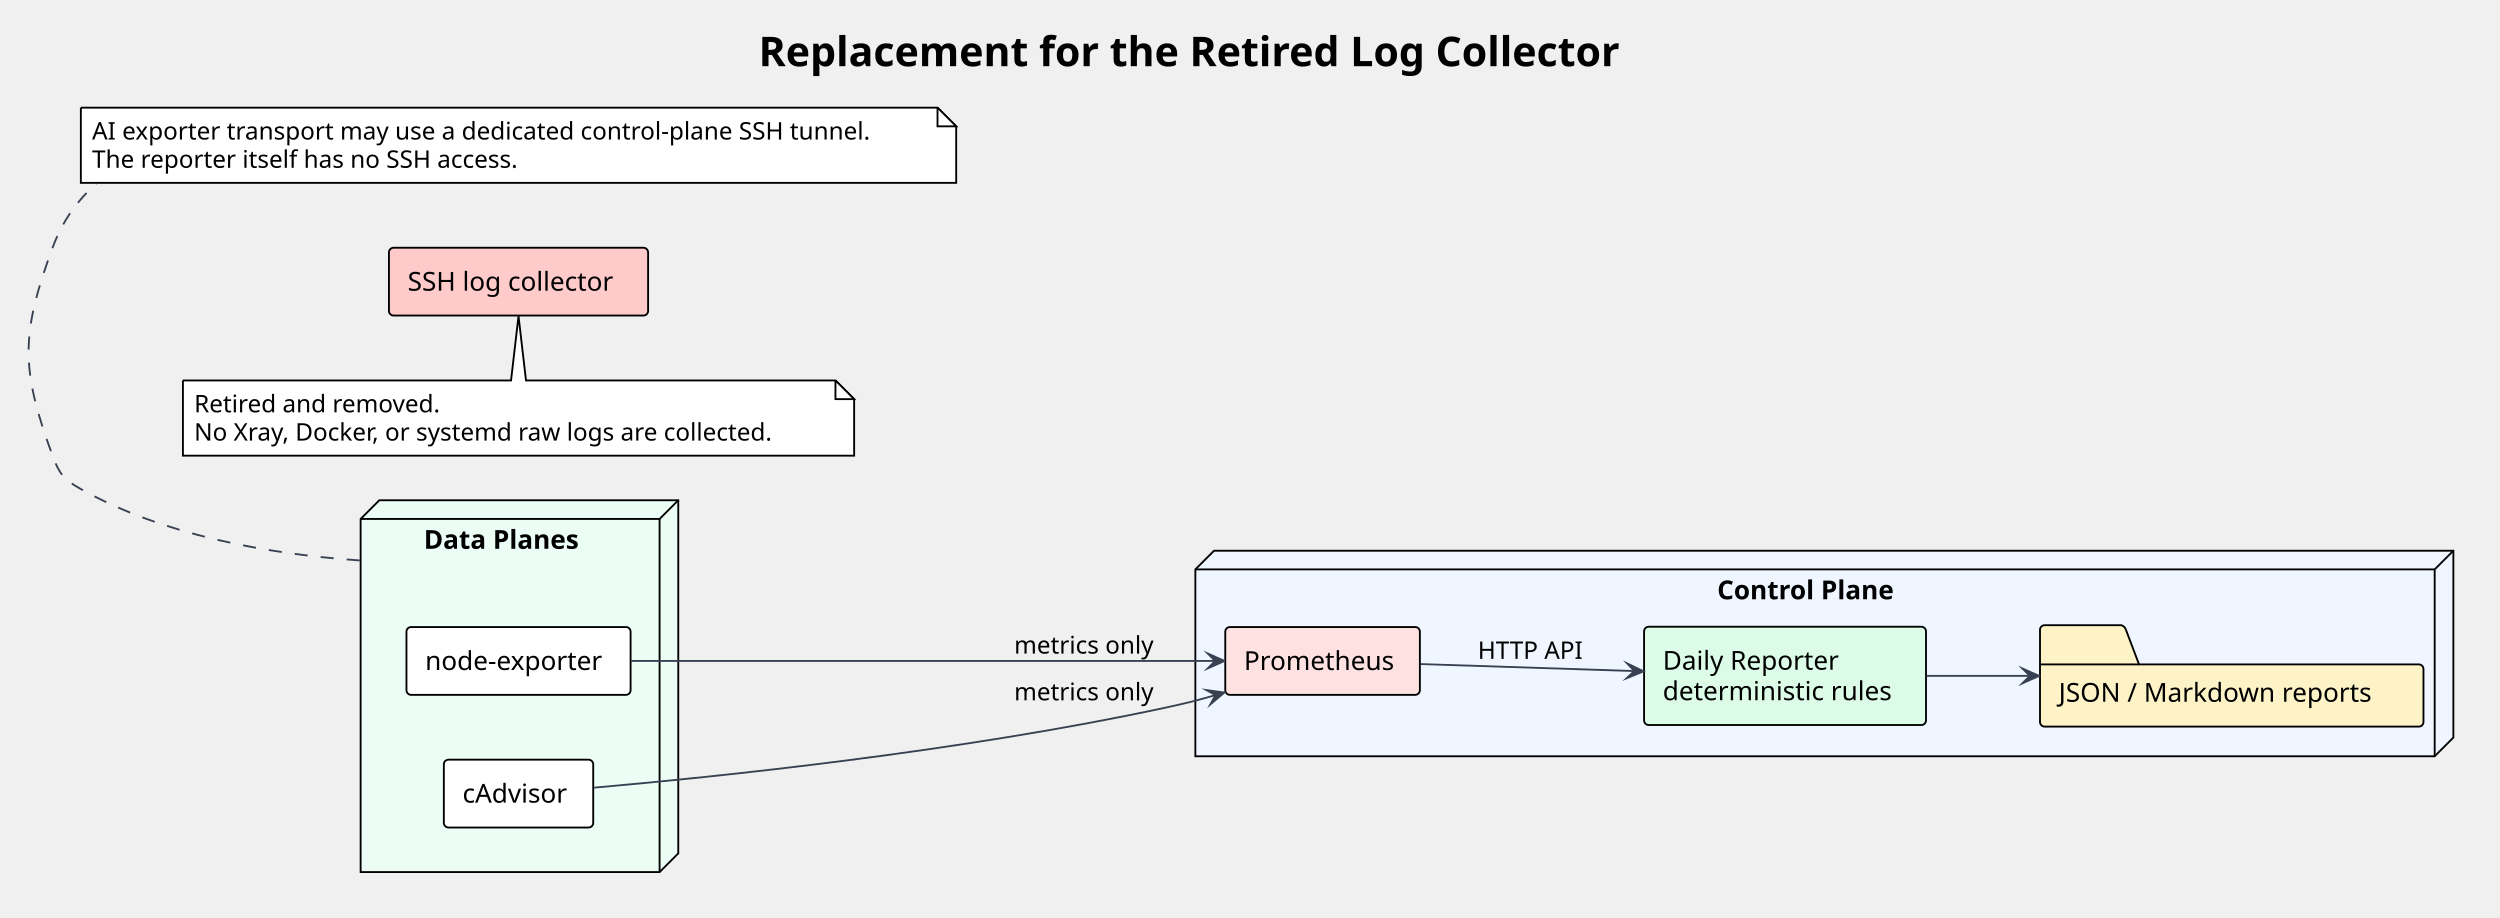
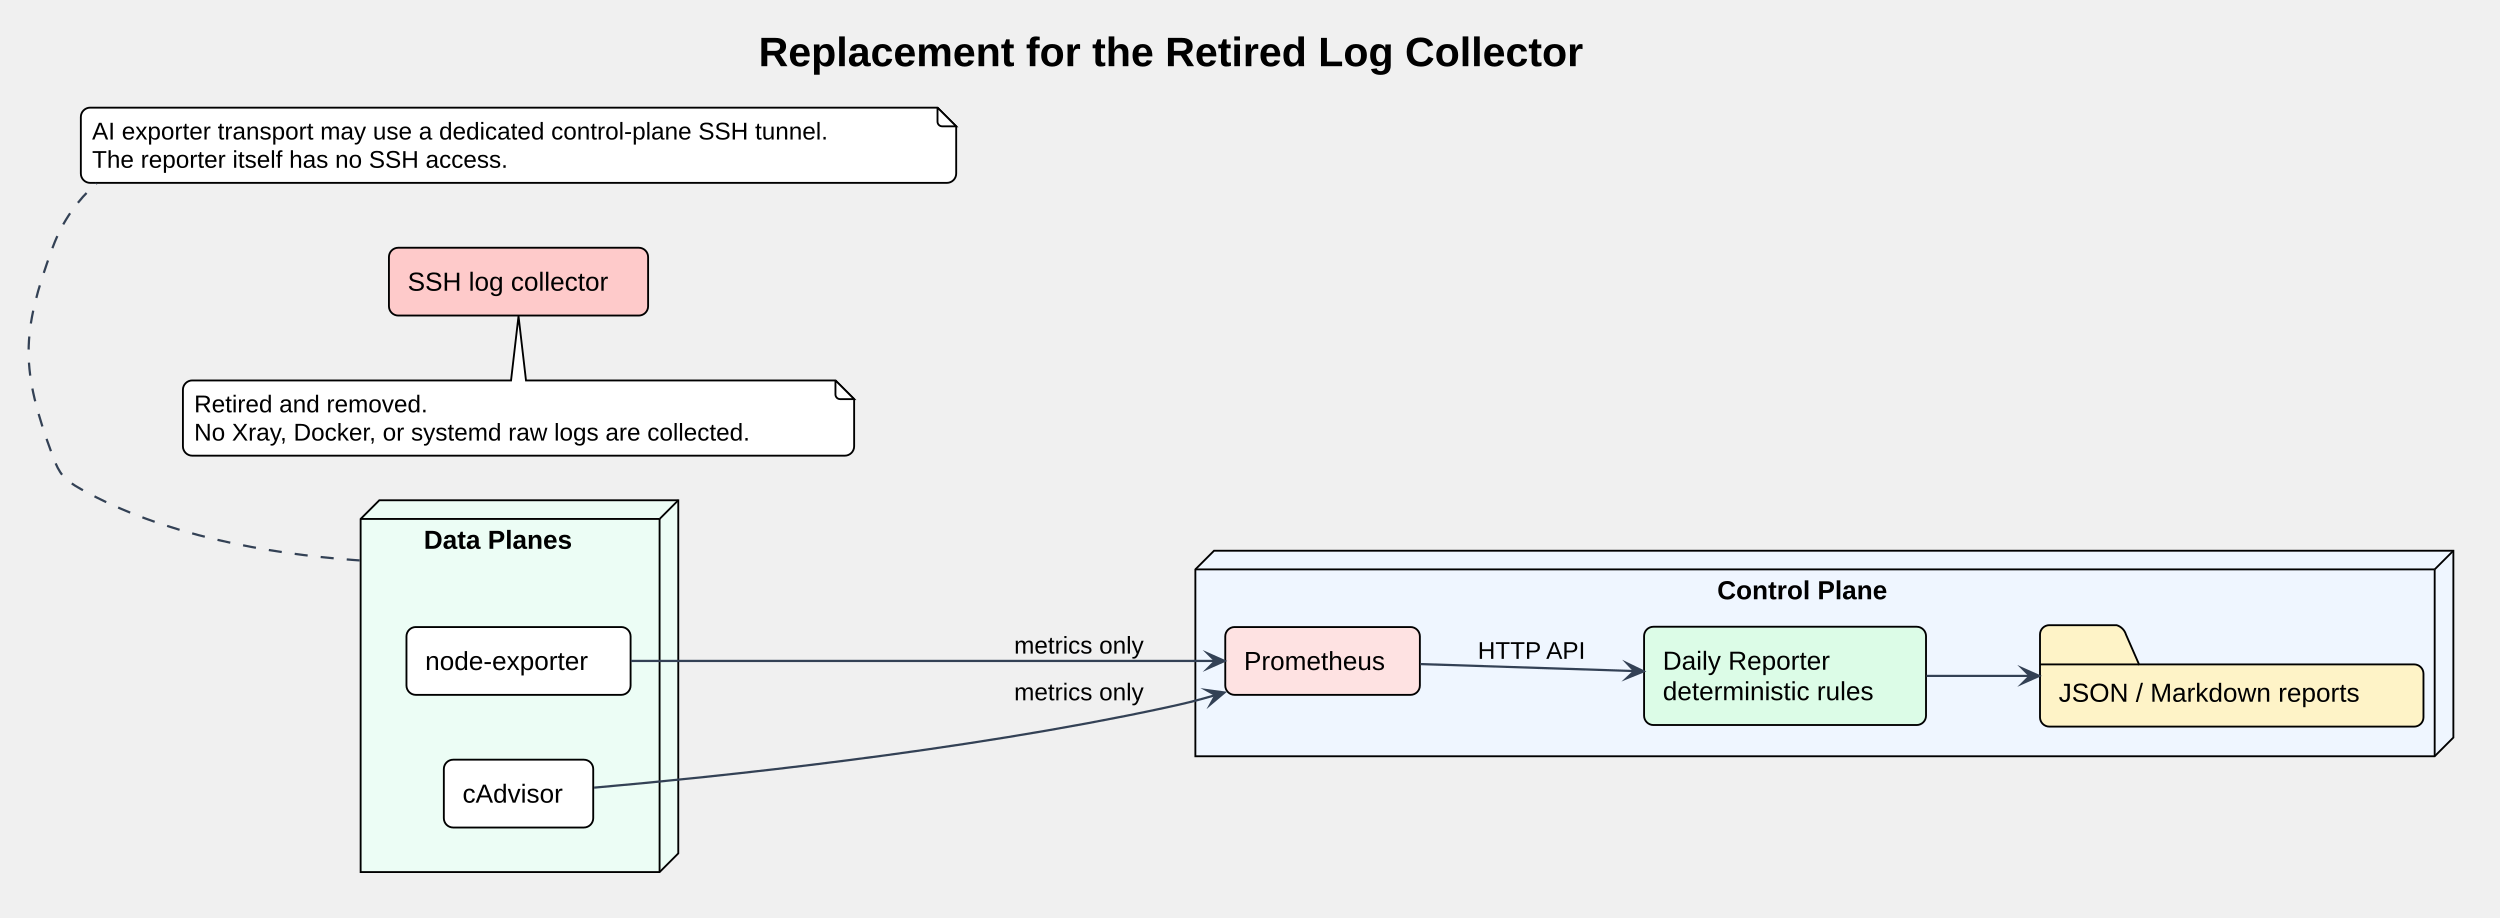
<svg xmlns="http://www.w3.org/2000/svg" contentStyleType="text/css" data-diagram-type="DESCRIPTION" height="491px" preserveAspectRatio="none" style="width:1338px;height:491px;background:#FFFFFF;" version="1.1" viewBox="0 0 1338 491" width="1338px" zoomAndPan="magnify">
  <defs />
  <g>
-     <g class="title" data-source-line="7">
-       <text fill="#000000" font-family="Verdana" font-size="22" font-weight="700" lengthAdjust="spacing" textLength="524.015" x="406.013" y="35.421">Replacement for the Retired Log Collector</text>
+     <g class="title" data-source-line="11">
+       <text fill="#000000" font-family="Arial" font-size="22" font-weight="700" lengthAdjust="spacing" textLength="524.015" x="406.013" y="35.421">Replacement for the Retired Log Collector</text>
    </g>
-     <g class="cluster" data-qualified-name="nodes" data-source-line="9" id="ent0001">
+     <g class="cluster" data-qualified-name="nodes" data-source-line="13" id="ent0001">
      <polygon fill="#ECFDF5" points="193.01,277.739,203.01,267.739,363.01,267.739,363.01,456.739,353.01,466.739,193.01,466.739,193.01,277.739" style="stroke:#000000;stroke-width:1;stroke-linejoin:miter;stroke-miterlimit:10;" />
      <line style="stroke:#000000;stroke-width:1;" x1="353.01" x2="363.01" y1="277.739" y2="267.739" />
      <line style="stroke:#000000;stroke-width:1;" x1="193.01" x2="353.01" y1="277.739" y2="277.739" />
      <line style="stroke:#000000;stroke-width:1;" x1="353.01" x2="353.01" y1="277.739" y2="466.739" />
-       <text fill="#000000" font-family="Verdana" font-size="14" font-weight="700" lengthAdjust="spacing" textLength="94.384" x="226.818" y="293.735">Data Planes</text>
+       <text fill="#000000" font-family="Arial" font-size="14" font-weight="700" lengthAdjust="spacing" textLength="94.384" x="226.818" y="293.735">Data Planes</text>
    </g>
-     <g class="cluster" data-qualified-name="control" data-source-line="14" id="ent0004">
+     <g class="cluster" data-qualified-name="control" data-source-line="18" id="ent0004">
      <polygon fill="#EFF6FF" points="639.76,304.739,649.76,294.739,1313.04,294.739,1313.04,394.739,1303.04,404.739,639.76,404.739,639.76,304.739" style="stroke:#000000;stroke-width:1;stroke-linejoin:miter;stroke-miterlimit:10;" />
      <line style="stroke:#000000;stroke-width:1;" x1="1303.04" x2="1313.04" y1="304.739" y2="294.739" />
      <line style="stroke:#000000;stroke-width:1;" x1="639.76" x2="1303.04" y1="304.739" y2="304.739" />
      <line style="stroke:#000000;stroke-width:1;" x1="1303.04" x2="1303.04" y1="304.739" y2="404.739" />
-       <text fill="#000000" font-family="Verdana" font-size="14" font-weight="700" lengthAdjust="spacing" textLength="106.716" x="919.042" y="320.735">Control Plane</text>
+       <text fill="#000000" font-family="Arial" font-size="14" font-weight="700" lengthAdjust="spacing" textLength="106.716" x="919.042" y="320.735">Control Plane</text>
    </g>
-     <g class="entity" data-qualified-name="nodes.nodeExporter" data-source-line="10" id="ent0002">
-       <rect fill="#FFFFFF" height="36.297" rx="2.5" ry="2.5" style="stroke:#000000;stroke-width:1;" width="119.955" x="217.54" y="335.589" />
-       <text fill="#000000" font-family="Verdana" font-size="14" lengthAdjust="spacing" textLength="99.955" x="227.54" y="358.584">node-exporter</text>
+     <g class="entity" data-qualified-name="nodes.nodeExporter" data-source-line="14" id="ent0002">
+       <rect fill="#FFFFFF" height="36.297" rx="5" ry="5" style="stroke:#000000;stroke-width:1;" width="119.955" x="217.54" y="335.589" />
+       <text fill="#000000" font-family="Arial" font-size="14" lengthAdjust="spacing" textLength="99.955" x="227.54" y="358.584">node-exporter</text>
    </g>
-     <g class="entity" data-qualified-name="nodes.cadvisor" data-source-line="11" id="ent0003">
-       <rect fill="#FFFFFF" height="36.297" rx="2.5" ry="2.5" style="stroke:#000000;stroke-width:1;" width="79.951" x="237.54" y="406.589" />
-       <text fill="#000000" font-family="Verdana" font-size="14" lengthAdjust="spacing" textLength="59.951" x="247.54" y="429.584">cAdvisor</text>
+     <g class="entity" data-qualified-name="nodes.cadvisor" data-source-line="15" id="ent0003">
+       <rect fill="#FFFFFF" height="36.297" rx="5" ry="5" style="stroke:#000000;stroke-width:1;" width="79.951" x="237.54" y="406.589" />
+       <text fill="#000000" font-family="Arial" font-size="14" lengthAdjust="spacing" textLength="59.951" x="247.54" y="429.584">cAdvisor</text>
    </g>
-     <g class="entity" data-qualified-name="control.prometheus" data-source-line="15" id="ent0005">
-       <rect fill="#FEE2E2" height="36.297" rx="2.5" ry="2.5" style="stroke:#000000;stroke-width:1;" width="104.157" x="655.76" y="335.589" />
-       <text fill="#000000" font-family="Verdana" font-size="14" lengthAdjust="spacing" textLength="84.157" x="665.76" y="358.584">Prometheus</text>
+     <g class="entity" data-qualified-name="control.prometheus" data-source-line="19" id="ent0005">
+       <rect fill="#FEE2E2" height="36.297" rx="5" ry="5" style="stroke:#000000;stroke-width:1;" width="104.157" x="655.76" y="335.589" />
+       <text fill="#000000" font-family="Arial" font-size="14" lengthAdjust="spacing" textLength="84.157" x="665.76" y="358.584">Prometheus</text>
    </g>
-     <g class="entity" data-qualified-name="control.reporter" data-source-line="16" id="ent0006">
-       <rect fill="#DCFCE7" height="52.594" rx="2.5" ry="2.5" style="stroke:#000000;stroke-width:1;" width="150.894" x="879.91" y="335.439" />
-       <text fill="#000000" font-family="Verdana" font-size="14" lengthAdjust="spacing" textLength="101.281" x="889.91" y="358.435">Daily Reporter</text>
-       <text fill="#000000" font-family="Verdana" font-size="14" lengthAdjust="spacing" textLength="130.894" x="889.91" y="374.731">deterministic rules</text>
+     <g class="entity" data-qualified-name="control.reporter" data-source-line="20" id="ent0006">
+       <rect fill="#DCFCE7" height="52.594" rx="5" ry="5" style="stroke:#000000;stroke-width:1;" width="150.894" x="879.91" y="335.439" />
+       <text fill="#000000" font-family="Arial" font-size="14" lengthAdjust="spacing" textLength="101.281" x="889.91" y="358.435">Daily Reporter</text>
+       <text fill="#000000" font-family="Arial" font-size="14" lengthAdjust="spacing" textLength="130.894" x="889.91" y="374.731">deterministic rules</text>
    </g>
-     <g class="entity" data-qualified-name="control.reports" data-source-line="17" id="ent0007">
-       <path d="M1094.31,334.589 L1135.31,334.589 A3.75,3.75 0 0 1 1137.81,337.089 L1144.81,355.589 L1294.542,355.589 A2.5,2.5 0 0 1 1297.042,358.089 L1297.042,386.386 A2.5,2.5 0 0 1 1294.542,388.886 L1094.31,388.886 A2.5,2.5 0 0 1 1091.81,386.386 L1091.81,337.089 A2.5,2.5 0 0 1 1094.31,334.589" fill="#FEF3C7" style="stroke:#000000;stroke-width:1;" />
+     <g class="entity" data-qualified-name="control.reports" data-source-line="21" id="ent0007">
+       <path d="M1096.81,334.589 L1132.81,334.589 A7.5,7.5 0 0 1 1137.81,339.589 L1144.81,355.589 L1292.042,355.589 A5,5 0 0 1 1297.042,360.589 L1297.042,383.886 A5,5 0 0 1 1292.042,388.886 L1096.81,388.886 A5,5 0 0 1 1091.81,383.886 L1091.81,339.589 A5,5 0 0 1 1096.81,334.589" fill="#FEF3C7" style="stroke:#000000;stroke-width:1;" />
      <line style="stroke:#000000;stroke-width:1;" x1="1091.81" x2="1144.81" y1="355.589" y2="355.589" />
-       <text fill="#000000" font-family="Verdana" font-size="14" lengthAdjust="spacing" textLength="175.232" x="1101.81" y="375.584">JSON / Markdown reports</text>
+       <text fill="#000000" font-family="Arial" font-size="14" lengthAdjust="spacing" textLength="175.232" x="1101.81" y="375.584">JSON / Markdown reports</text>
    </g>
-     <g class="entity" data-qualified-name="oldCollector" data-source-line="25" id="ent0012">
-       <rect fill="#FECACA" height="36.297" rx="2.5" ry="2.5" style="stroke:#000000;stroke-width:1;" width="138.706" x="208.16" y="132.589" />
-       <text fill="#000000" font-family="Verdana" font-size="14" lengthAdjust="spacing" textLength="118.706" x="218.16" y="155.584">SSH log collector</text>
+     <g class="entity" data-qualified-name="oldCollector" data-source-line="29" id="ent0012">
+       <rect fill="#FECACA" height="36.297" rx="5" ry="5" style="stroke:#000000;stroke-width:1;" width="138.706" x="208.16" y="132.589" />
+       <text fill="#000000" font-family="Arial" font-size="14" lengthAdjust="spacing" textLength="118.706" x="218.16" y="155.584">SSH log collector</text>
    </g>
-     <g class="entity" data-qualified-name="GMN14" data-source-line="28" id="ent0015">
-       <path d="M97.9,203.609 L97.9,243.875 A0,0 0 0 0 97.9,243.875 L457.135,243.875 A0,0 0 0 0 457.135,243.875 L457.135,213.609 L447.135,203.609 L281.51,203.609 L277.51,169.189 L273.51,203.609 L97.9,203.609 A0,0 0 0 0 97.9,203.609" fill="#FFFFFF" style="stroke:#000000;stroke-width:1;" />
-       <path d="M447.135,203.609 L447.135,213.609 L457.135,213.609 L447.135,203.609" fill="#FFFFFF" style="stroke:#000000;stroke-width:1;" />
-       <text fill="#000000" font-family="Verdana" font-size="13" lengthAdjust="spacing" textLength="142.092" x="103.9" y="220.676">Retired and removed.</text>
-       <text fill="#000000" font-family="Verdana" font-size="13" lengthAdjust="spacing" textLength="338.235" x="103.9" y="235.809">No Xray, Docker, or systemd raw logs are collected.</text>
+     <g class="entity" data-qualified-name="GMN14" data-source-line="32" id="ent0015">
+       <path d="M97.9,208.609 L97.9,238.875 A5,5 0 0 0 102.9,243.875 L452.135,243.875 A5,5 0 0 0 457.135,238.875 L457.135,213.609 L447.135,203.609 L281.51,203.609 L277.51,169.189 L273.51,203.609 L102.9,203.609 A5,5 0 0 0 97.9,208.609" fill="#FFFFFF" style="stroke:#000000;stroke-width:1;" />
+       <path d="M447.135,203.609 L447.135,211.109 A2.5,2.5 0 0 0 449.635,213.609 L457.135,213.609 L447.135,203.609" fill="#FFFFFF" style="stroke:#000000;stroke-width:1;" />
+       <text fill="#000000" font-family="Arial" font-size="13" lengthAdjust="spacing" textLength="142.092" x="103.9" y="220.676">Retired and removed.</text>
+       <text fill="#000000" font-family="Arial" font-size="13" lengthAdjust="spacing" textLength="338.235" x="103.9" y="235.809">No Xray, Docker, or systemd raw logs are collected.</text>
    </g>
-     <g class="entity" data-qualified-name="GMN17" data-source-line="33" id="ent0018">
-       <path d="M43.27,57.609 L43.27,97.875 L511.754,97.875 L511.754,67.609 L501.754,57.609 L43.27,57.609" fill="#FFFFFF" style="stroke:#000000;stroke-width:1;" />
-       <path d="M501.754,57.609 L501.754,67.609 L511.754,67.609 L501.754,57.609" fill="#FFFFFF" style="stroke:#000000;stroke-width:1;" />
-       <text fill="#000000" font-family="Verdana" font-size="13" lengthAdjust="spacing" textLength="447.484" x="49.27" y="74.676">AI exporter transport may use a dedicated control-plane SSH tunnel.</text>
-       <text fill="#000000" font-family="Verdana" font-size="13" lengthAdjust="spacing" textLength="247.362" x="49.27" y="89.809">The reporter itself has no SSH access.</text>
+     <g class="entity" data-qualified-name="GMN17" data-source-line="37" id="ent0018">
+       <path d="M43.27,62.609 L43.27,92.875 A5,5 0 0 0 48.27,97.875 L506.754,97.875 A5,5 0 0 0 511.754,92.875 L511.754,67.609 L501.754,57.609 L48.27,57.609 A5,5 0 0 0 43.27,62.609" fill="#FFFFFF" style="stroke:#000000;stroke-width:1;" />
+       <path d="M501.754,57.609 L501.754,65.109 A2.5,2.5 0 0 0 504.254,67.609 L511.754,67.609 L501.754,57.609" fill="#FFFFFF" style="stroke:#000000;stroke-width:1;" />
+       <text fill="#000000" font-family="Arial" font-size="13" lengthAdjust="spacing" textLength="447.484" x="49.27" y="74.676">AI exporter transport may use a dedicated control-plane SSH tunnel.</text>
+       <text fill="#000000" font-family="Arial" font-size="13" lengthAdjust="spacing" textLength="247.362" x="49.27" y="89.809">The reporter itself has no SSH access.</text>
    </g>
-     <g class="link" data-entity-1="ent0002" data-entity-2="ent0005" data-link-type="dependency" data-source-line="20" id="lnk8">
-       <path d="M337.62,353.739 C421.96,353.739 570.44,353.739 650.36,353.739" fill="none" id="nodeExporter-to-prometheus" style="stroke:#374151;stroke-width:1;" />
-       <polygon fill="#374151" points="655.36,353.739,646.36,349.739,650.36,353.739,646.36,357.739,655.36,353.739" style="stroke:#374151;stroke-width:1;stroke-linejoin:miter;stroke-miterlimit:10;" />
-       <text fill="#000000" font-family="Verdana" font-size="13" lengthAdjust="spacing" textLength="80.266" x="542.76" y="349.806">metrics only</text>
+     <g class="link" data-entity-1="ent0002" data-entity-2="ent0005" data-link-type="dependency" data-source-line="24" id="lnk8">
+       <path d="M337.62,353.739 C421.96,353.739 570.44,353.739 650.36,353.739" fill="none" id="nodeExporter-to-prometheus" style="stroke:#334155;stroke-width:1.2;" />
+       <polygon fill="#334155" points="655.36,353.739,646.36,349.739,650.36,353.739,646.36,357.739,655.36,353.739" style="stroke:#334155;stroke-width:1.2;stroke-linejoin:miter;stroke-miterlimit:10;" />
+       <text fill="#000000" font-family="Arial" font-size="13" lengthAdjust="spacing" textLength="80.266" x="542.76" y="349.806">metrics only</text>
    </g>
-     <g class="link" data-entity-1="ent0003" data-entity-2="ent0005" data-link-type="dependency" data-source-line="21" id="lnk9">
-       <path d="M317.96,421.549 C382.45,415.879 514.26,402.349 623.76,378.739 C634.06,376.519 640.148,375.033 650.518,372.023" fill="none" id="cadvisor-to-prometheus" style="stroke:#374151;stroke-width:1;" />
-       <polygon fill="#374151" points="655.32,370.629,645.562,369.297,650.518,372.023,647.792,376.98,655.32,370.629" style="stroke:#374151;stroke-width:1;stroke-linejoin:miter;stroke-miterlimit:10;" />
-       <text fill="#000000" font-family="Verdana" font-size="13" lengthAdjust="spacing" textLength="80.266" x="542.76" y="374.806">metrics only</text>
+     <g class="link" data-entity-1="ent0003" data-entity-2="ent0005" data-link-type="dependency" data-source-line="25" id="lnk9">
+       <path d="M317.96,421.549 C382.45,415.879 514.26,402.349 623.76,378.739 C634.06,376.519 640.148,375.033 650.518,372.023" fill="none" id="cadvisor-to-prometheus" style="stroke:#334155;stroke-width:1.2;" />
+       <polygon fill="#334155" points="655.32,370.629,645.562,369.297,650.518,372.023,647.792,376.98,655.32,370.629" style="stroke:#334155;stroke-width:1.2;stroke-linejoin:miter;stroke-miterlimit:10;" />
+       <text fill="#000000" font-family="Arial" font-size="13" lengthAdjust="spacing" textLength="80.266" x="542.76" y="374.806">metrics only</text>
    </g>
-     <g class="link" data-entity-1="ent0005" data-entity-2="ent0006" data-link-type="dependency" data-source-line="22" id="lnk10">
-       <path d="M760.31,355.419 C794.9,356.539 836.053,357.886 874.663,359.146" fill="none" id="prometheus-to-reporter" style="stroke:#374151;stroke-width:1;" />
-       <polygon fill="#374151" points="879.66,359.309,870.795,355.018,874.663,359.146,870.534,363.014,879.66,359.309" style="stroke:#374151;stroke-width:1;stroke-linejoin:miter;stroke-miterlimit:10;" />
-       <text fill="#000000" font-family="Verdana" font-size="13" lengthAdjust="spacing" textLength="58.195" x="790.91" y="352.626">HTTP API</text>
+     <g class="link" data-entity-1="ent0005" data-entity-2="ent0006" data-link-type="dependency" data-source-line="26" id="lnk10">
+       <path d="M760.31,355.419 C794.9,356.539 836.053,357.886 874.663,359.146" fill="none" id="prometheus-to-reporter" style="stroke:#334155;stroke-width:1.2;" />
+       <polygon fill="#334155" points="879.66,359.309,870.795,355.018,874.663,359.146,870.534,363.014,879.66,359.309" style="stroke:#334155;stroke-width:1.2;stroke-linejoin:miter;stroke-miterlimit:10;" />
+       <text fill="#000000" font-family="Arial" font-size="13" lengthAdjust="spacing" textLength="58.195" x="790.91" y="352.626">HTTP API</text>
    </g>
-     <g class="link" data-entity-1="ent0006" data-entity-2="ent0007" data-link-type="dependency" data-source-line="23" id="lnk11">
-       <path d="M1031.04,361.739 C1050.18,361.739 1066.09,361.739 1086.35,361.739" fill="none" id="reporter-to-reports" style="stroke:#374151;stroke-width:1;" />
-       <polygon fill="#374151" points="1091.35,361.739,1082.35,357.739,1086.35,361.739,1082.35,365.739,1091.35,361.739" style="stroke:#374151;stroke-width:1;stroke-linejoin:miter;stroke-miterlimit:10;" />
+     <g class="link" data-entity-1="ent0006" data-entity-2="ent0007" data-link-type="dependency" data-source-line="27" id="lnk11">
+       <path d="M1031.04,361.739 C1050.18,361.739 1066.09,361.739 1086.35,361.739" fill="none" id="reporter-to-reports" style="stroke:#334155;stroke-width:1.2;" />
+       <polygon fill="#334155" points="1091.35,361.739,1082.35,357.739,1086.35,361.739,1082.35,365.739,1091.35,361.739" style="stroke:#334155;stroke-width:1.2;stroke-linejoin:miter;stroke-miterlimit:10;" />
    </g>
-     <g class="link" data-entity-1="ent0001" data-entity-2="ent0018" data-link-type="association" data-source-line="33" id="lnk19">
-       <path d="M192.539,299.941 C192.183,299.917 191.827,299.892 191.469,299.867 C190.754,299.816 190.037,299.764 189.317,299.711 C143.262,296.284 87.46,286.544 43.27,261.739 C34.34,256.729 31.83,253.849 28.27,244.239 C11,197.549 11,178.929 28.27,132.239 C33.42,118.319 41.49,107.119 51.63,98.149" fill="none" id="nodes-GMN17" style="stroke:#374151;stroke-width:1;stroke-dasharray:7,7;" />
+     <g class="link" data-entity-1="ent0001" data-entity-2="ent0018" data-link-type="association" data-source-line="37" id="lnk19">
+       <path d="M192.539,299.941 C192.183,299.917 191.827,299.892 191.469,299.867 C190.754,299.816 190.037,299.764 189.317,299.711 C143.262,296.284 87.46,286.544 43.27,261.739 C34.34,256.729 31.83,253.849 28.27,244.239 C11,197.549 11,178.929 28.27,132.239 C33.42,118.319 41.49,107.119 51.63,98.149" fill="none" id="nodes-GMN17" style="stroke:#334155;stroke-width:1.2;stroke-dasharray:7,7;" />
    </g>
  </g>
</svg>
